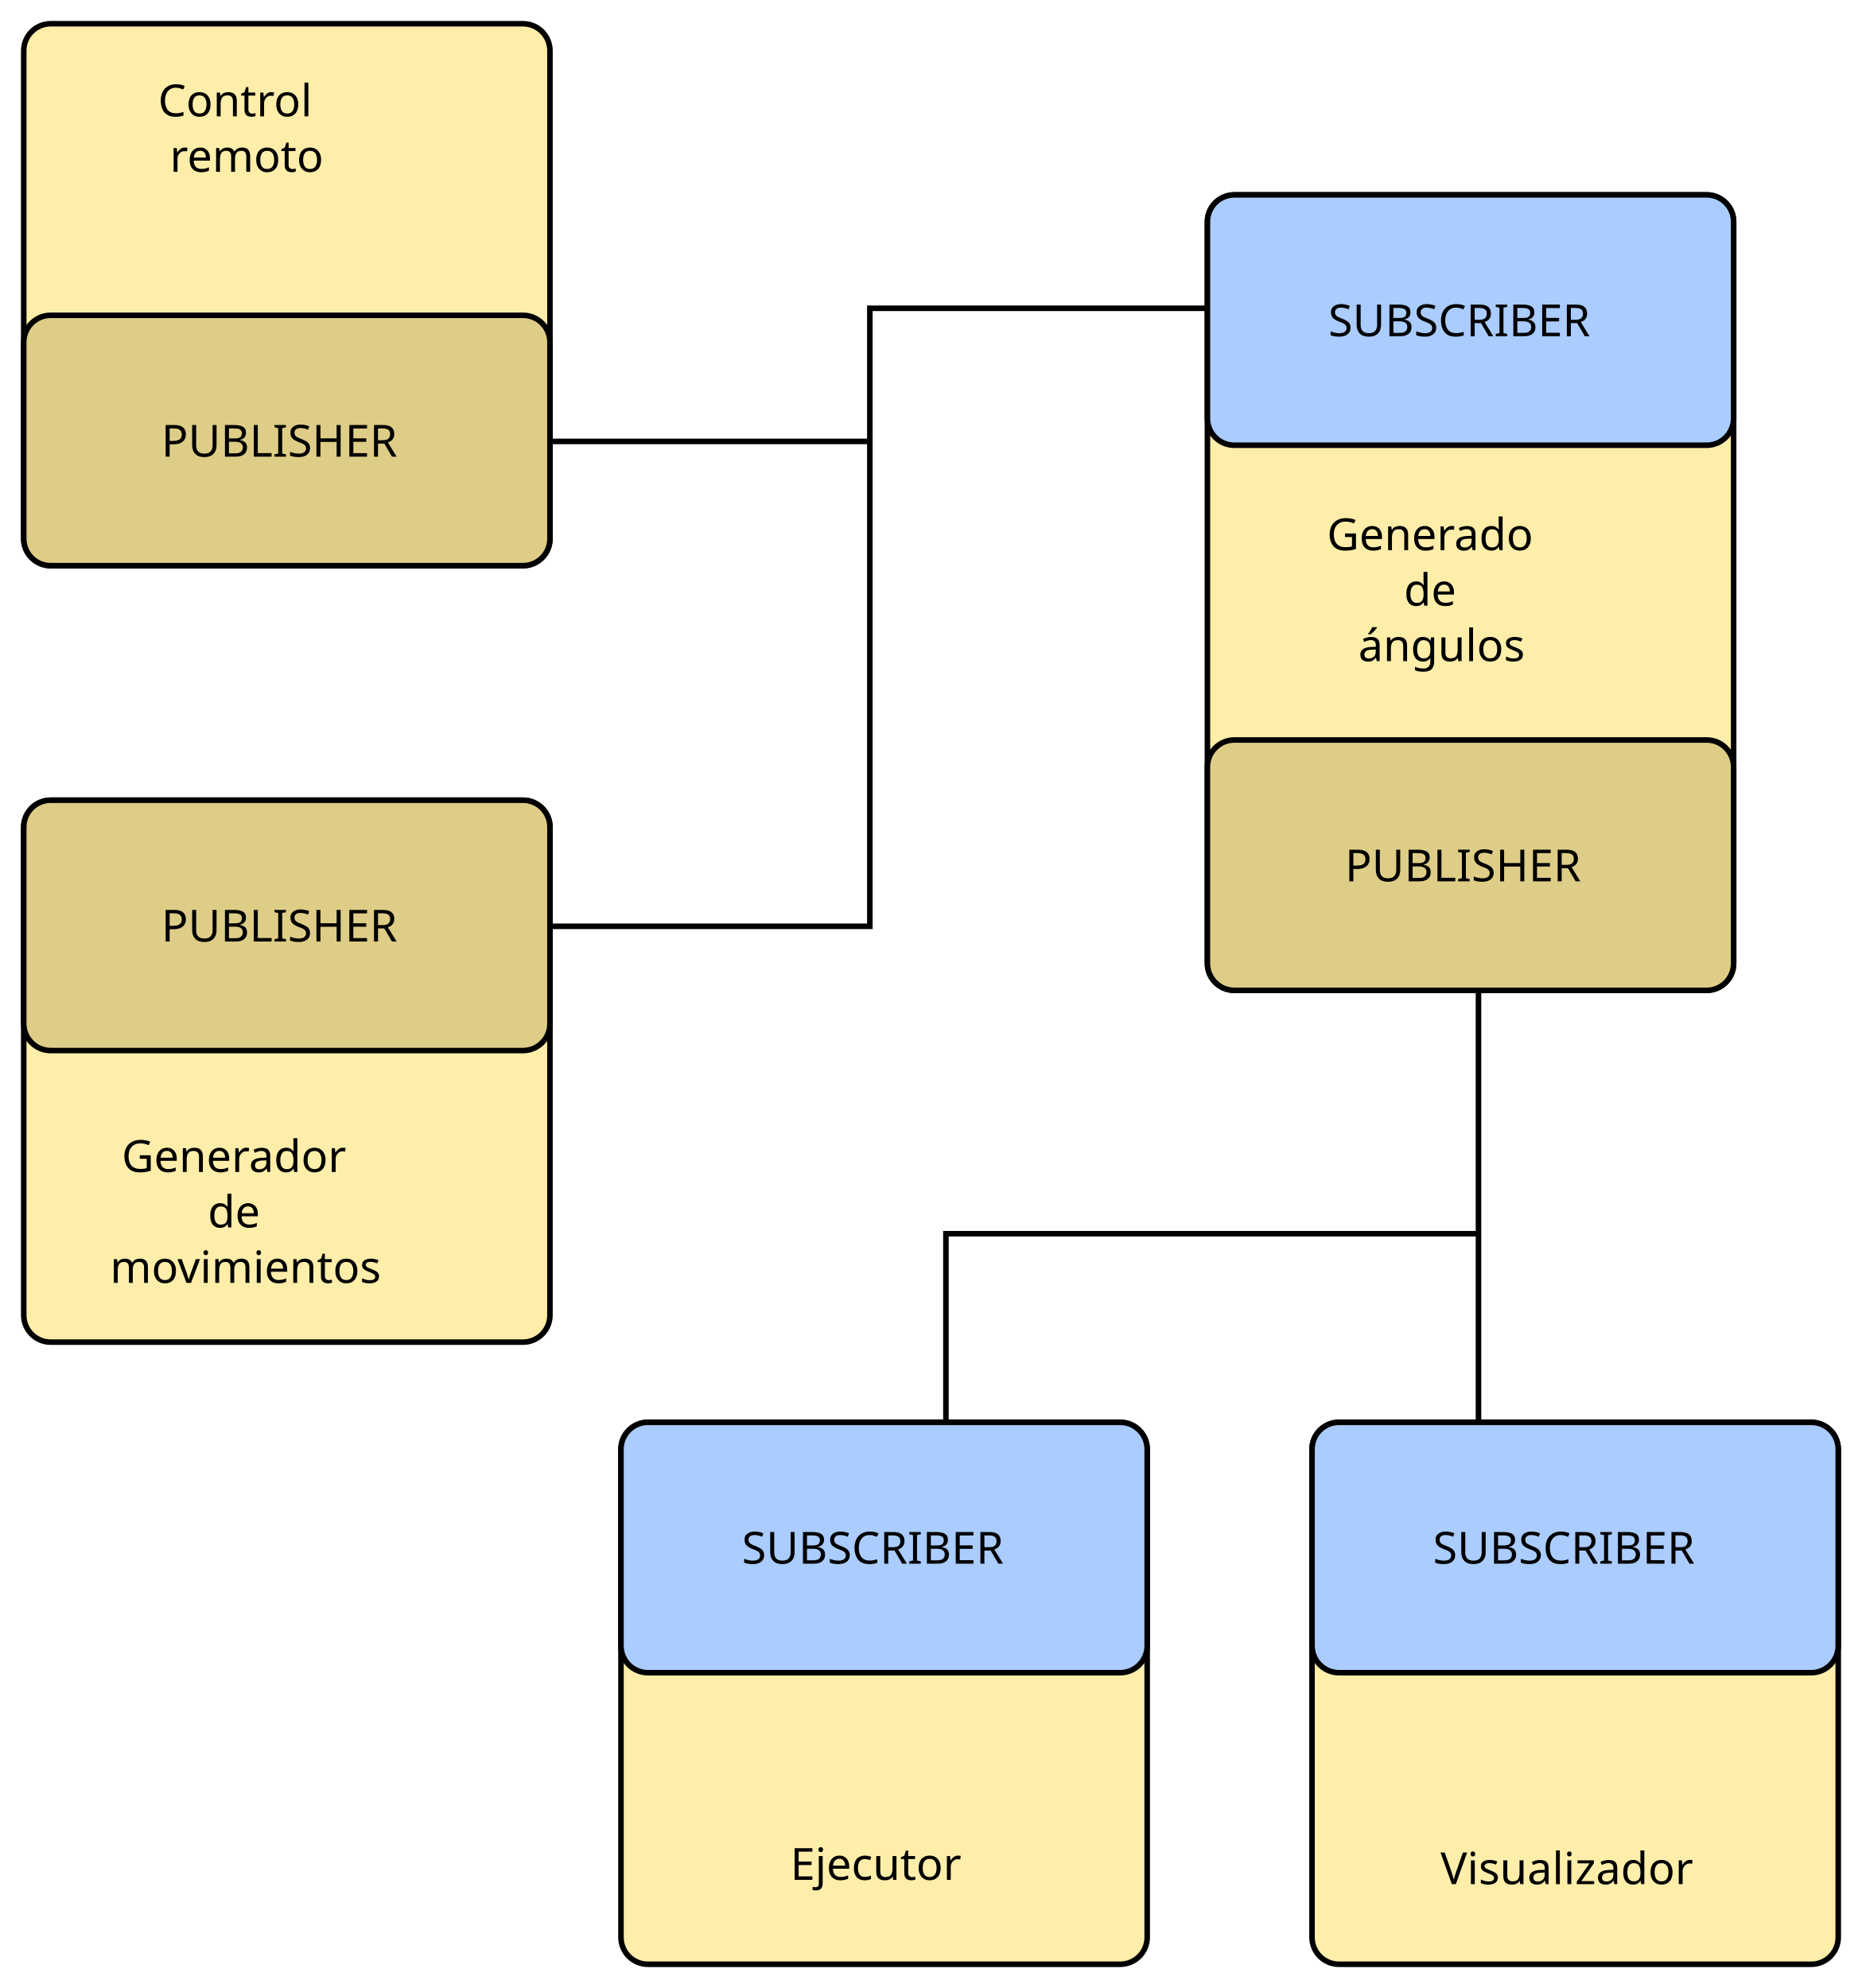
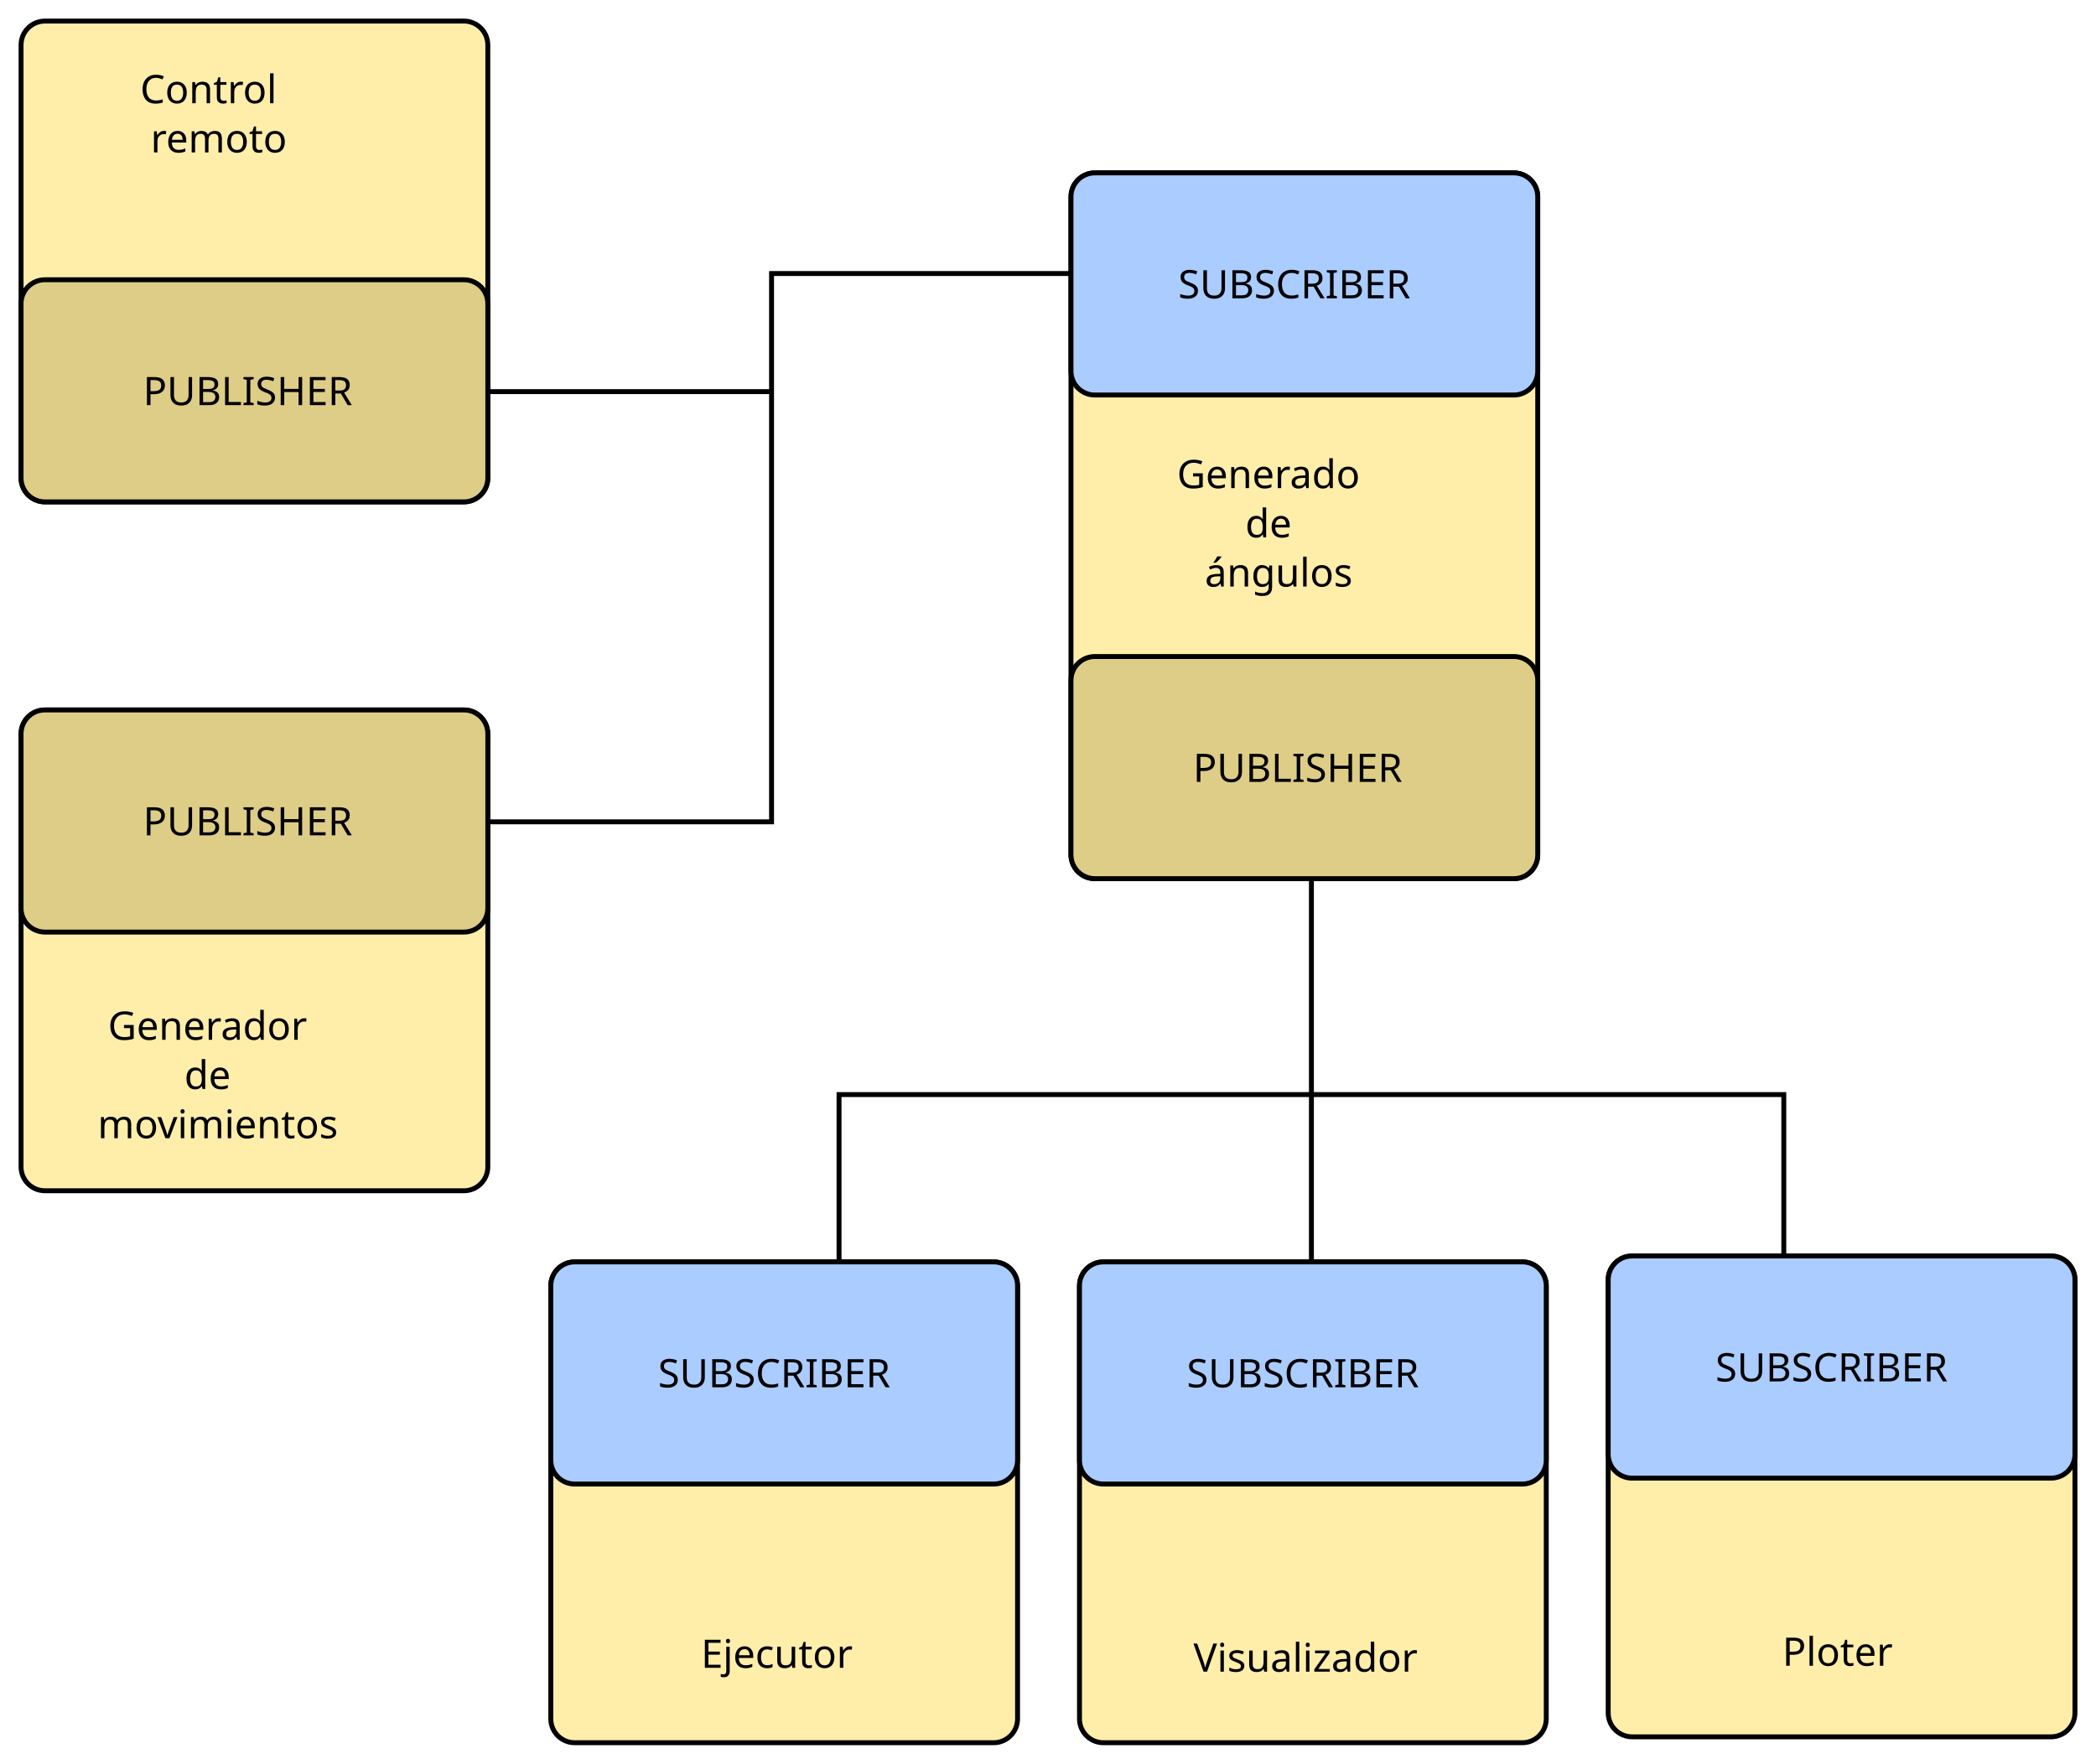
- <svg xmlns="http://www.w3.org/2000/svg" width="444.03mm" height="474.193mm" viewBox="0 0 444.03 474.193" version="1.1" id="svg8">
+ <svg xmlns="http://www.w3.org/2000/svg" width="563.512mm" height="474.193mm" viewBox="0 0 563.512 474.193" version="1.1" id="svg8">
  <defs id="defs2" />
  <g id="layer1" transform="translate(45.15368,174.0698)">
+     <path style="display:inline;fill:none;stroke:#000000;stroke-width:1.323;stroke-linecap:butt;stroke-linejoin:miter;stroke-miterlimit:4;stroke-dasharray:none;stroke-opacity:1" d="m 307.423,120.206 h 127 v 58.964 h 1.512" id="path4169-2" />
    <path transform="translate(-92.1065,6.596829)" style="display:inline;fill:none;stroke:#000000;stroke-width:1.323;stroke-linecap:butt;stroke-linejoin:miter;stroke-miterlimit:4;stroke-dasharray:none;stroke-opacity:1" d="M 356.44,-107.129 H 254.386 V 40.282 h -99.786" id="path4213" />
    <path transform="translate(-92.1065,6.596829)" style="display:inline;fill:none;stroke:#000000;stroke-width:1.323;stroke-linecap:butt;stroke-linejoin:miter;stroke-miterlimit:4;stroke-dasharray:none;stroke-opacity:1" d="m 160.648,-75.379 h 93.545" id="path4215" />
    <path transform="translate(-92.1065,6.596829)" style="display:inline;fill:none;stroke:#000000;stroke-width:1.323;stroke-linecap:butt;stroke-linejoin:miter;stroke-miterlimit:4;stroke-dasharray:none;stroke-opacity:1" d="M 399.529,41.794 V 170.306" id="path4139" />
    <path transform="translate(-92.1065,6.596829)" style="display:inline;fill:none;stroke:#000000;stroke-width:1.323;stroke-linecap:butt;stroke-linejoin:miter;stroke-miterlimit:4;stroke-dasharray:none;stroke-opacity:1" d="m 399.529,113.609 h -127 v 58.964 h -1.512" id="path4169" />
    <g style="display:inline" id="g4211" transform="translate(-98.45651,6.596829)">
      <rect ry="6.426" y="10.203" x="58.964" height="129.268" width="125.488" id="rect3931-1" style="display:inline;fill:#ffeeaa;fill-opacity:1;stroke:#000000;stroke-width:1.323;stroke-linejoin:miter;stroke-miterlimit:4;stroke-dasharray:none;stroke-dashoffset:0;stroke-opacity:1" />
      <text id="text3945" y="98.876" x="121.489" style="font-style:normal;font-variant:normal;font-weight:normal;font-stretch:normal;font-size:10.583px;line-height:1.25;font-family:sans-serif;-inkscape-font-specification:sans-serif;text-align:center;letter-spacing:0px;word-spacing:0px;text-anchor:middle;fill:#000000;fill-opacity:1;stroke:none;stroke-width:0.265" xml:space="preserve">
        <tspan style="text-align:center;text-anchor:middle;stroke-width:0.265" y="98.876" x="121.489" id="tspan3943">Generador</tspan>
        <tspan id="tspan3947" style="text-align:center;text-anchor:middle;stroke-width:0.265" y="112.106" x="121.489">de</tspan>
        <tspan id="tspan3949" style="text-align:center;text-anchor:middle;stroke-width:0.265" y="125.335" x="121.489">movimientos</tspan>
      </text>
      <g transform="translate(46.86904,-129.2678)" id="g3993">
        <rect style="fill:#decd87;fill-opacity:1;stroke:#000000;stroke-width:1.323;stroke-linejoin:miter;stroke-miterlimit:4;stroke-dasharray:none;stroke-dashoffset:0;stroke-opacity:1" id="rect3984" width="125.488" height="59.72" x="12.095" y="139.471" ry="6.426" />
        <text xml:space="preserve" style="font-style:normal;font-variant:normal;font-weight:normal;font-stretch:normal;font-size:10.583px;line-height:1.25;font-family:sans-serif;-inkscape-font-specification:sans-serif;letter-spacing:0px;word-spacing:0px;fill:#000000;fill-opacity:1;stroke:none;stroke-width:0.265" x="44.906" y="173.184" id="text3988">
          <tspan id="tspan3986" x="44.906" y="173.184" style="stroke-width:0.265">PUBLISHER</tspan>
        </text>
      </g>
    </g>
    <g style="display:inline" id="g4039" transform="translate(1.831201,-57.65912)">
      <rect ry="6.426" y="-110.749" x="-41.323" height="129.268" width="125.488" id="rect3931-5" style="display:inline;fill:#ffeeaa;fill-opacity:1;stroke:#000000;stroke-width:1.323;stroke-linejoin:miter;stroke-miterlimit:4;stroke-dasharray:none;stroke-dashoffset:0;stroke-opacity:1" />
      <text id="text3939" y="-88.661" x="21.467" style="font-style:normal;font-variant:normal;font-weight:normal;font-stretch:normal;font-size:10.583px;line-height:1.25;font-family:sans-serif;-inkscape-font-specification:sans-serif;text-align:center;letter-spacing:0px;word-spacing:0px;text-anchor:middle;fill:#000000;fill-opacity:1;stroke:none;stroke-width:0.265" xml:space="preserve">
        <tspan style="text-align:center;text-anchor:middle;stroke-width:0.265" y="-88.661" x="21.467" id="tspan3937">Control</tspan>
        <tspan id="tspan3941" style="text-align:center;text-anchor:middle;stroke-width:0.265" y="-75.432" x="21.467">remoto</tspan>
      </text>
      <g id="g3993-9" style="display:inline" transform="translate(-53.41866,-180.6726)">
        <rect style="fill:#decd87;fill-opacity:1;stroke:#000000;stroke-width:1.323;stroke-linejoin:miter;stroke-miterlimit:4;stroke-dasharray:none;stroke-dashoffset:0;stroke-opacity:1" id="rect3984-4" width="125.488" height="59.72" x="12.095" y="139.471" ry="6.426" />
        <text xml:space="preserve" style="font-style:normal;font-variant:normal;font-weight:normal;font-stretch:normal;font-size:10.583px;line-height:1.25;font-family:sans-serif;-inkscape-font-specification:sans-serif;letter-spacing:0px;word-spacing:0px;fill:#000000;fill-opacity:1;stroke:none;stroke-width:0.265" x="44.906" y="173.184" id="text3988-9">
          <tspan id="tspan3986-0" x="44.906" y="173.184" style="stroke-width:0.265">PUBLISHER</tspan>
        </text>
      </g>
    </g>
    <rect transform="translate(-92.1065,6.596829)" style="display:inline;fill:#ffeeaa;fill-opacity:1;stroke:#000000;stroke-width:1.323;stroke-linejoin:miter;stroke-miterlimit:4;stroke-dasharray:none;stroke-dashoffset:0;stroke-opacity:1" id="rect3931" width="125.488" height="189.744" x="334.887" y="-134.184" ry="6.426" />
-     <text transform="translate(-92.1065,6.596829)" xml:space="preserve" style="display:inline;font-style:normal;font-variant:normal;font-weight:normal;font-stretch:normal;font-size:10.583px;line-height:1.25;font-family:sans-serif;-inkscape-font-specification:sans-serif;text-align:center;letter-spacing:0px;word-spacing:0px;text-anchor:middle;fill:#000000;fill-opacity:1;stroke:none;stroke-width:0.265" x="397.621" y="-49.427" id="text3889">
+     <text transform="translate(-92.1065,6.596829)" xml:space="preserve" style="font-style:normal;font-variant:normal;font-weight:normal;font-stretch:normal;font-size:10.583px;line-height:1.25;font-family:sans-serif;-inkscape-font-specification:sans-serif;text-align:center;letter-spacing:0px;word-spacing:0px;text-anchor:middle;display:inline;fill:#000000;fill-opacity:1;stroke:none;stroke-width:0.265" x="397.621" y="-49.427" id="text3889">
      <tspan id="tspan3887" x="397.621" y="-49.427" style="text-align:center;text-anchor:middle;stroke-width:0.265">Generado</tspan>
      <tspan x="397.621" y="-36.198" style="text-align:center;text-anchor:middle;stroke-width:0.265" id="tspan3891">de</tspan>
      <tspan x="397.621" y="-22.969" style="text-align:center;text-anchor:middle;stroke-width:0.265" id="tspan3893">ángulos</tspan>
    </text>
    <g transform="translate(230.6852,-137.0341)" style="display:inline" id="g3993-91">
      <rect ry="6.426" y="139.471" x="12.095" height="59.72" width="125.488" id="rect3984-7" style="fill:#decd87;fill-opacity:1;stroke:#000000;stroke-width:1.323;stroke-linejoin:miter;stroke-miterlimit:4;stroke-dasharray:none;stroke-dashoffset:0;stroke-opacity:1" />
      <text id="text3988-7" y="173.184" x="44.906" style="font-style:normal;font-variant:normal;font-weight:normal;font-stretch:normal;font-size:10.583px;line-height:1.25;font-family:sans-serif;-inkscape-font-specification:sans-serif;letter-spacing:0px;word-spacing:0px;fill:#000000;fill-opacity:1;stroke:none;stroke-width:0.265" xml:space="preserve">
        <tspan style="stroke-width:0.265" y="173.184" x="44.906" id="tspan3986-1">PUBLISHER</tspan>
      </text>
    </g>
-     <rect transform="translate(-92.1065,6.596829)" style="display:inline;fill:#ffeeaa;fill-opacity:1;stroke:#000000;stroke-width:1.323;stroke-linejoin:miter;stroke-miterlimit:4;stroke-dasharray:none;stroke-dashoffset:0;stroke-opacity:1" id="rect3931-6" width="125.488" height="129.268" x="359.833" y="158.597" ry="6.426" />
-     <text transform="translate(-92.1065,6.596829)" xml:space="preserve" style="display:inline;font-style:normal;font-variant:normal;font-weight:normal;font-stretch:normal;font-size:10.583px;line-height:1.25;font-family:sans-serif;-inkscape-font-specification:sans-serif;letter-spacing:0px;word-spacing:0px;fill:#000000;fill-opacity:1;stroke:none;stroke-width:0.265" x="390.471" y="268.753" id="text3897">
-       <tspan id="tspan3895" x="390.471" y="268.753" style="stroke-width:0.265">Visualizador</tspan>
-     </text>
-     <g style="display:inline" id="g4095" transform="translate(-256.0481,3.116563)">
-       <rect ry="6.426" y="162.077" x="523.775" height="59.72" width="125.488" id="rect3984-7-5" style="fill:#aaccff;fill-opacity:1;stroke:#000000;stroke-width:1.323;stroke-linejoin:miter;stroke-miterlimit:4;stroke-dasharray:none;stroke-dashoffset:0;stroke-opacity:1" />
-       <text id="text4090" y="195.789" x="552.601" style="font-style:normal;font-variant:normal;font-weight:normal;font-stretch:normal;font-size:10.583px;line-height:1.25;font-family:sans-serif;-inkscape-font-specification:sans-serif;letter-spacing:0px;word-spacing:0px;fill:#000000;fill-opacity:1;stroke:none;stroke-width:0.265" xml:space="preserve">
-         <tspan style="stroke-width:0.265" y="195.789" x="552.601" id="tspan4088">SUBSCRIBER</tspan>
+     <g id="g122" transform="translate(-22.65763)">
+       <rect ry="6.426" y="158.597" x="359.833" height="129.268" width="125.488" id="rect3931-6" style="display:inline;fill:#ffeeaa;fill-opacity:1;stroke:#000000;stroke-width:1.323;stroke-linejoin:miter;stroke-miterlimit:4;stroke-dasharray:none;stroke-dashoffset:0;stroke-opacity:1" transform="translate(-92.1065,6.596829)" />
+       <text id="text3897" y="268.753" x="390.471" style="font-style:normal;font-variant:normal;font-weight:normal;font-stretch:normal;font-size:10.583px;line-height:1.25;font-family:sans-serif;-inkscape-font-specification:sans-serif;letter-spacing:0px;word-spacing:0px;display:inline;fill:#000000;fill-opacity:1;stroke:none;stroke-width:0.265" xml:space="preserve" transform="translate(-92.1065,6.596829)">
+         <tspan style="stroke-width:0.265" y="268.753" x="390.471" id="tspan3895">Visualizador</tspan>
      </text>
+       <g transform="translate(-256.0481,3.116563)" id="g4095" style="display:inline">
+         <rect style="fill:#aaccff;fill-opacity:1;stroke:#000000;stroke-width:1.323;stroke-linejoin:miter;stroke-miterlimit:4;stroke-dasharray:none;stroke-dashoffset:0;stroke-opacity:1" id="rect3984-7-5" width="125.488" height="59.72" x="523.775" y="162.077" ry="6.426" />
+         <text xml:space="preserve" style="font-style:normal;font-variant:normal;font-weight:normal;font-stretch:normal;font-size:10.583px;line-height:1.25;font-family:sans-serif;-inkscape-font-specification:sans-serif;letter-spacing:0px;word-spacing:0px;fill:#000000;fill-opacity:1;stroke:none;stroke-width:0.265" x="552.601" y="195.789" id="text4090">
+           <tspan id="tspan4088" x="552.601" y="195.789" style="stroke-width:0.265">SUBSCRIBER</tspan>
+         </text>
+       </g>
    </g>
    <g style="display:inline" id="g4137" transform="translate(-92.1065,-20.39067)">
      <rect ry="6.426" y="185.584" x="195.036" height="129.268" width="125.488" id="rect3931-0" style="display:inline;fill:#ffeeaa;fill-opacity:1;stroke:#000000;stroke-width:1.323;stroke-linejoin:miter;stroke-miterlimit:4;stroke-dasharray:none;stroke-dashoffset:0;stroke-opacity:1" />
      <text id="text3901" y="294.715" x="235.427" style="font-style:normal;font-variant:normal;font-weight:normal;font-stretch:normal;font-size:10.583px;line-height:1.25;font-family:sans-serif;-inkscape-font-specification:sans-serif;letter-spacing:0px;word-spacing:0px;fill:#000000;fill-opacity:1;stroke:none;stroke-width:0.265" xml:space="preserve">
        <tspan id="tspan3933" style="stroke-width:0.265" y="294.715" x="235.427">Ejecutor</tspan>
      </text>
      <g transform="translate(-328.7392,23.50723)" id="g4095-7" style="display:inline">
        <rect style="fill:#aaccff;fill-opacity:1;stroke:#000000;stroke-width:1.323;stroke-linejoin:miter;stroke-miterlimit:4;stroke-dasharray:none;stroke-dashoffset:0;stroke-opacity:1" id="rect3984-7-5-6" width="125.488" height="59.72" x="523.775" y="162.077" ry="6.426" />
        <text xml:space="preserve" style="font-style:normal;font-variant:normal;font-weight:normal;font-stretch:normal;font-size:10.583px;line-height:1.25;font-family:sans-serif;-inkscape-font-specification:sans-serif;letter-spacing:0px;word-spacing:0px;fill:#000000;fill-opacity:1;stroke:none;stroke-width:0.265" x="552.601" y="195.789" id="text4090-7">
          <tspan id="tspan4088-3" x="552.601" y="195.789" style="stroke-width:0.265">SUBSCRIBER</tspan>
        </text>
      </g>
    </g>
    <g style="display:inline" id="g4095-6" transform="translate(-280.9945,-289.6638)">
      <rect ry="6.426" y="162.077" x="523.775" height="59.72" width="125.488" id="rect3984-7-5-5" style="fill:#aaccff;fill-opacity:1;stroke:#000000;stroke-width:1.323;stroke-linejoin:miter;stroke-miterlimit:4;stroke-dasharray:none;stroke-dashoffset:0;stroke-opacity:1" />
      <text id="text4090-6" y="195.789" x="552.601" style="font-style:normal;font-variant:normal;font-weight:normal;font-stretch:normal;font-size:10.583px;line-height:1.25;font-family:sans-serif;-inkscape-font-specification:sans-serif;letter-spacing:0px;word-spacing:0px;fill:#000000;fill-opacity:1;stroke:none;stroke-width:0.265" xml:space="preserve">
        <tspan style="stroke-width:0.265" y="195.789" x="552.601" id="tspan4088-39">SUBSCRIBER</tspan>
      </text>
    </g>
+     <g id="g98" transform="translate(-38.59545,0.6885468)">
+       <rect ry="6.426" y="162.917" x="425.805" height="129.268" width="125.488" id="rect3931-6-3" style="display:inline;fill:#ffeeaa;fill-opacity:1;stroke:#000000;stroke-width:1.323;stroke-linejoin:miter;stroke-miterlimit:4;stroke-dasharray:none;stroke-dashoffset:0;stroke-opacity:1" />
+       <text id="text3897-6" y="273.074" x="472.625" style="font-style:normal;font-variant:normal;font-weight:normal;font-stretch:normal;font-size:10.583px;line-height:1.25;font-family:sans-serif;-inkscape-font-specification:sans-serif;letter-spacing:0px;word-spacing:0px;display:inline;fill:#000000;fill-opacity:1;stroke:none;stroke-width:0.265" xml:space="preserve">
+         <tspan style="stroke-width:0.265" y="273.074" x="472.625" id="tspan124">Ploter</tspan>
+       </text>
+       <g transform="translate(-97.97025,0.8405161)" id="g4095-5" style="display:inline">
+         <rect style="fill:#aaccff;fill-opacity:1;stroke:#000000;stroke-width:1.323;stroke-linejoin:miter;stroke-miterlimit:4;stroke-dasharray:none;stroke-dashoffset:0;stroke-opacity:1" id="rect3984-7-5-3" width="125.488" height="59.72" x="523.775" y="162.077" ry="6.426" />
+         <text xml:space="preserve" style="font-style:normal;font-variant:normal;font-weight:normal;font-stretch:normal;font-size:10.583px;line-height:1.25;font-family:sans-serif;-inkscape-font-specification:sans-serif;letter-spacing:0px;word-spacing:0px;fill:#000000;fill-opacity:1;stroke:none;stroke-width:0.265" x="552.601" y="195.789" id="text4090-5">
+           <tspan id="tspan4088-6" x="552.601" y="195.789" style="stroke-width:0.265">SUBSCRIBER</tspan>
+         </text>
+       </g>
+     </g>
  </g>
</svg>
